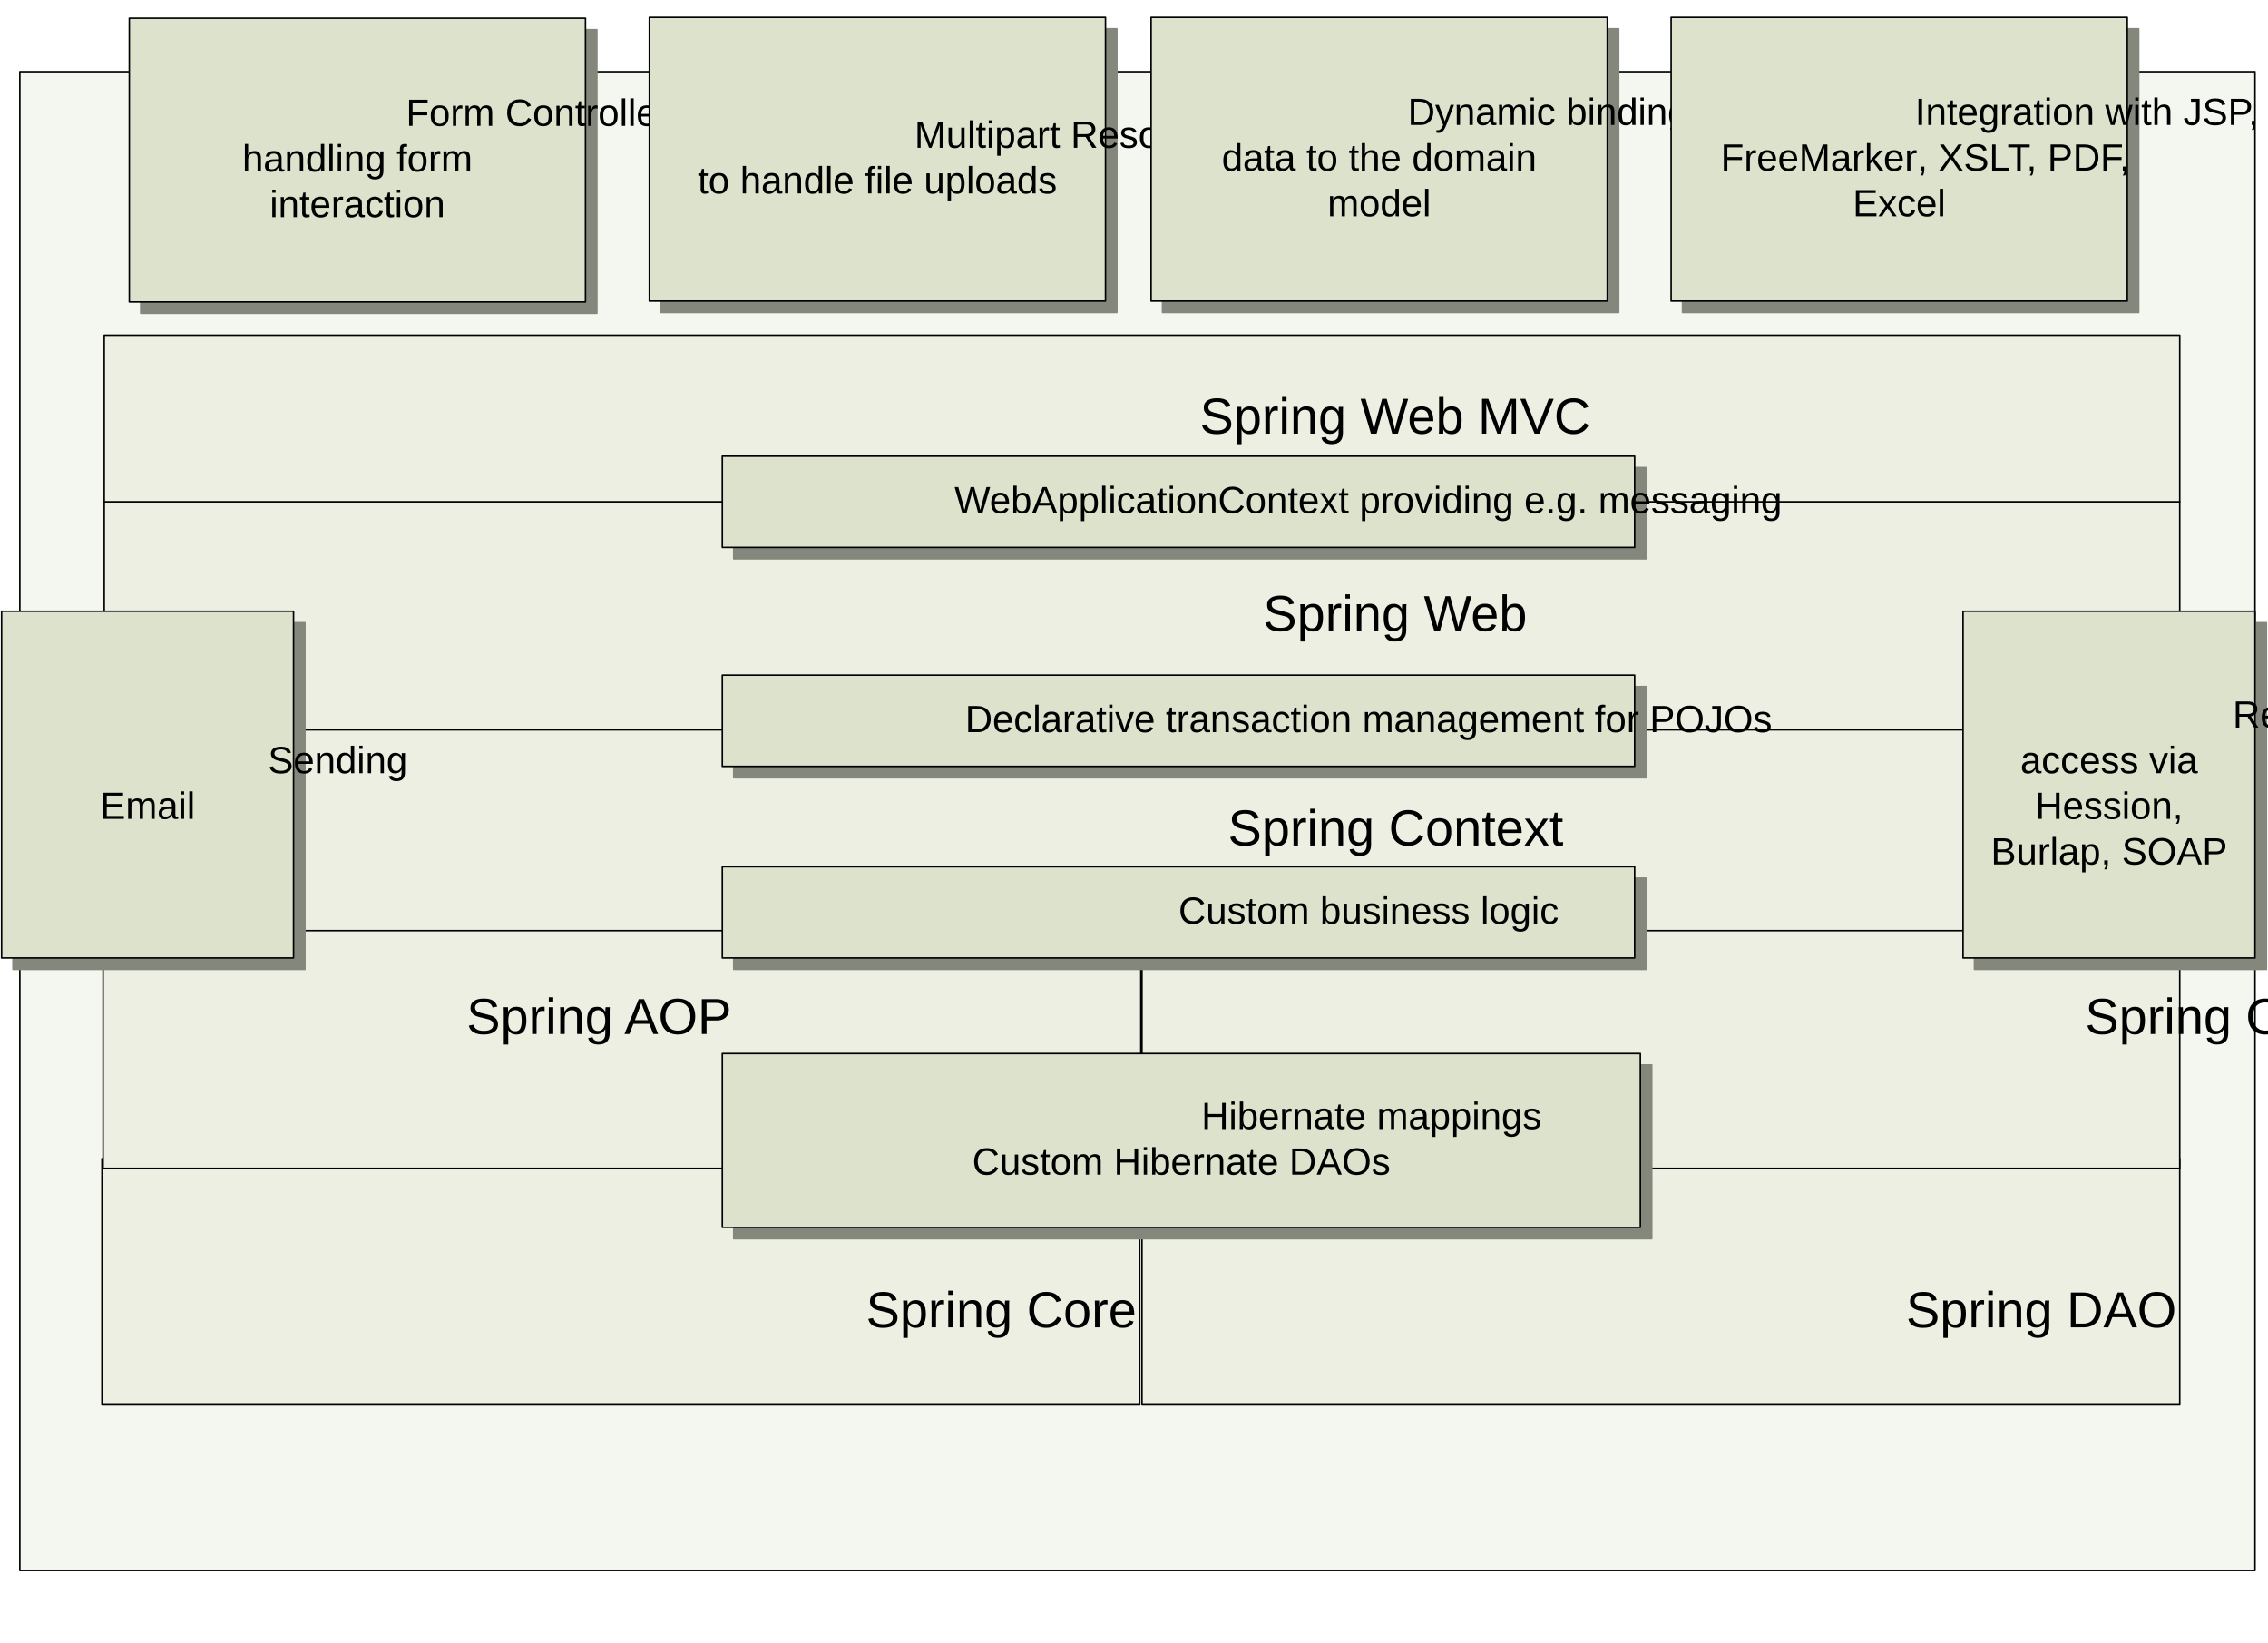
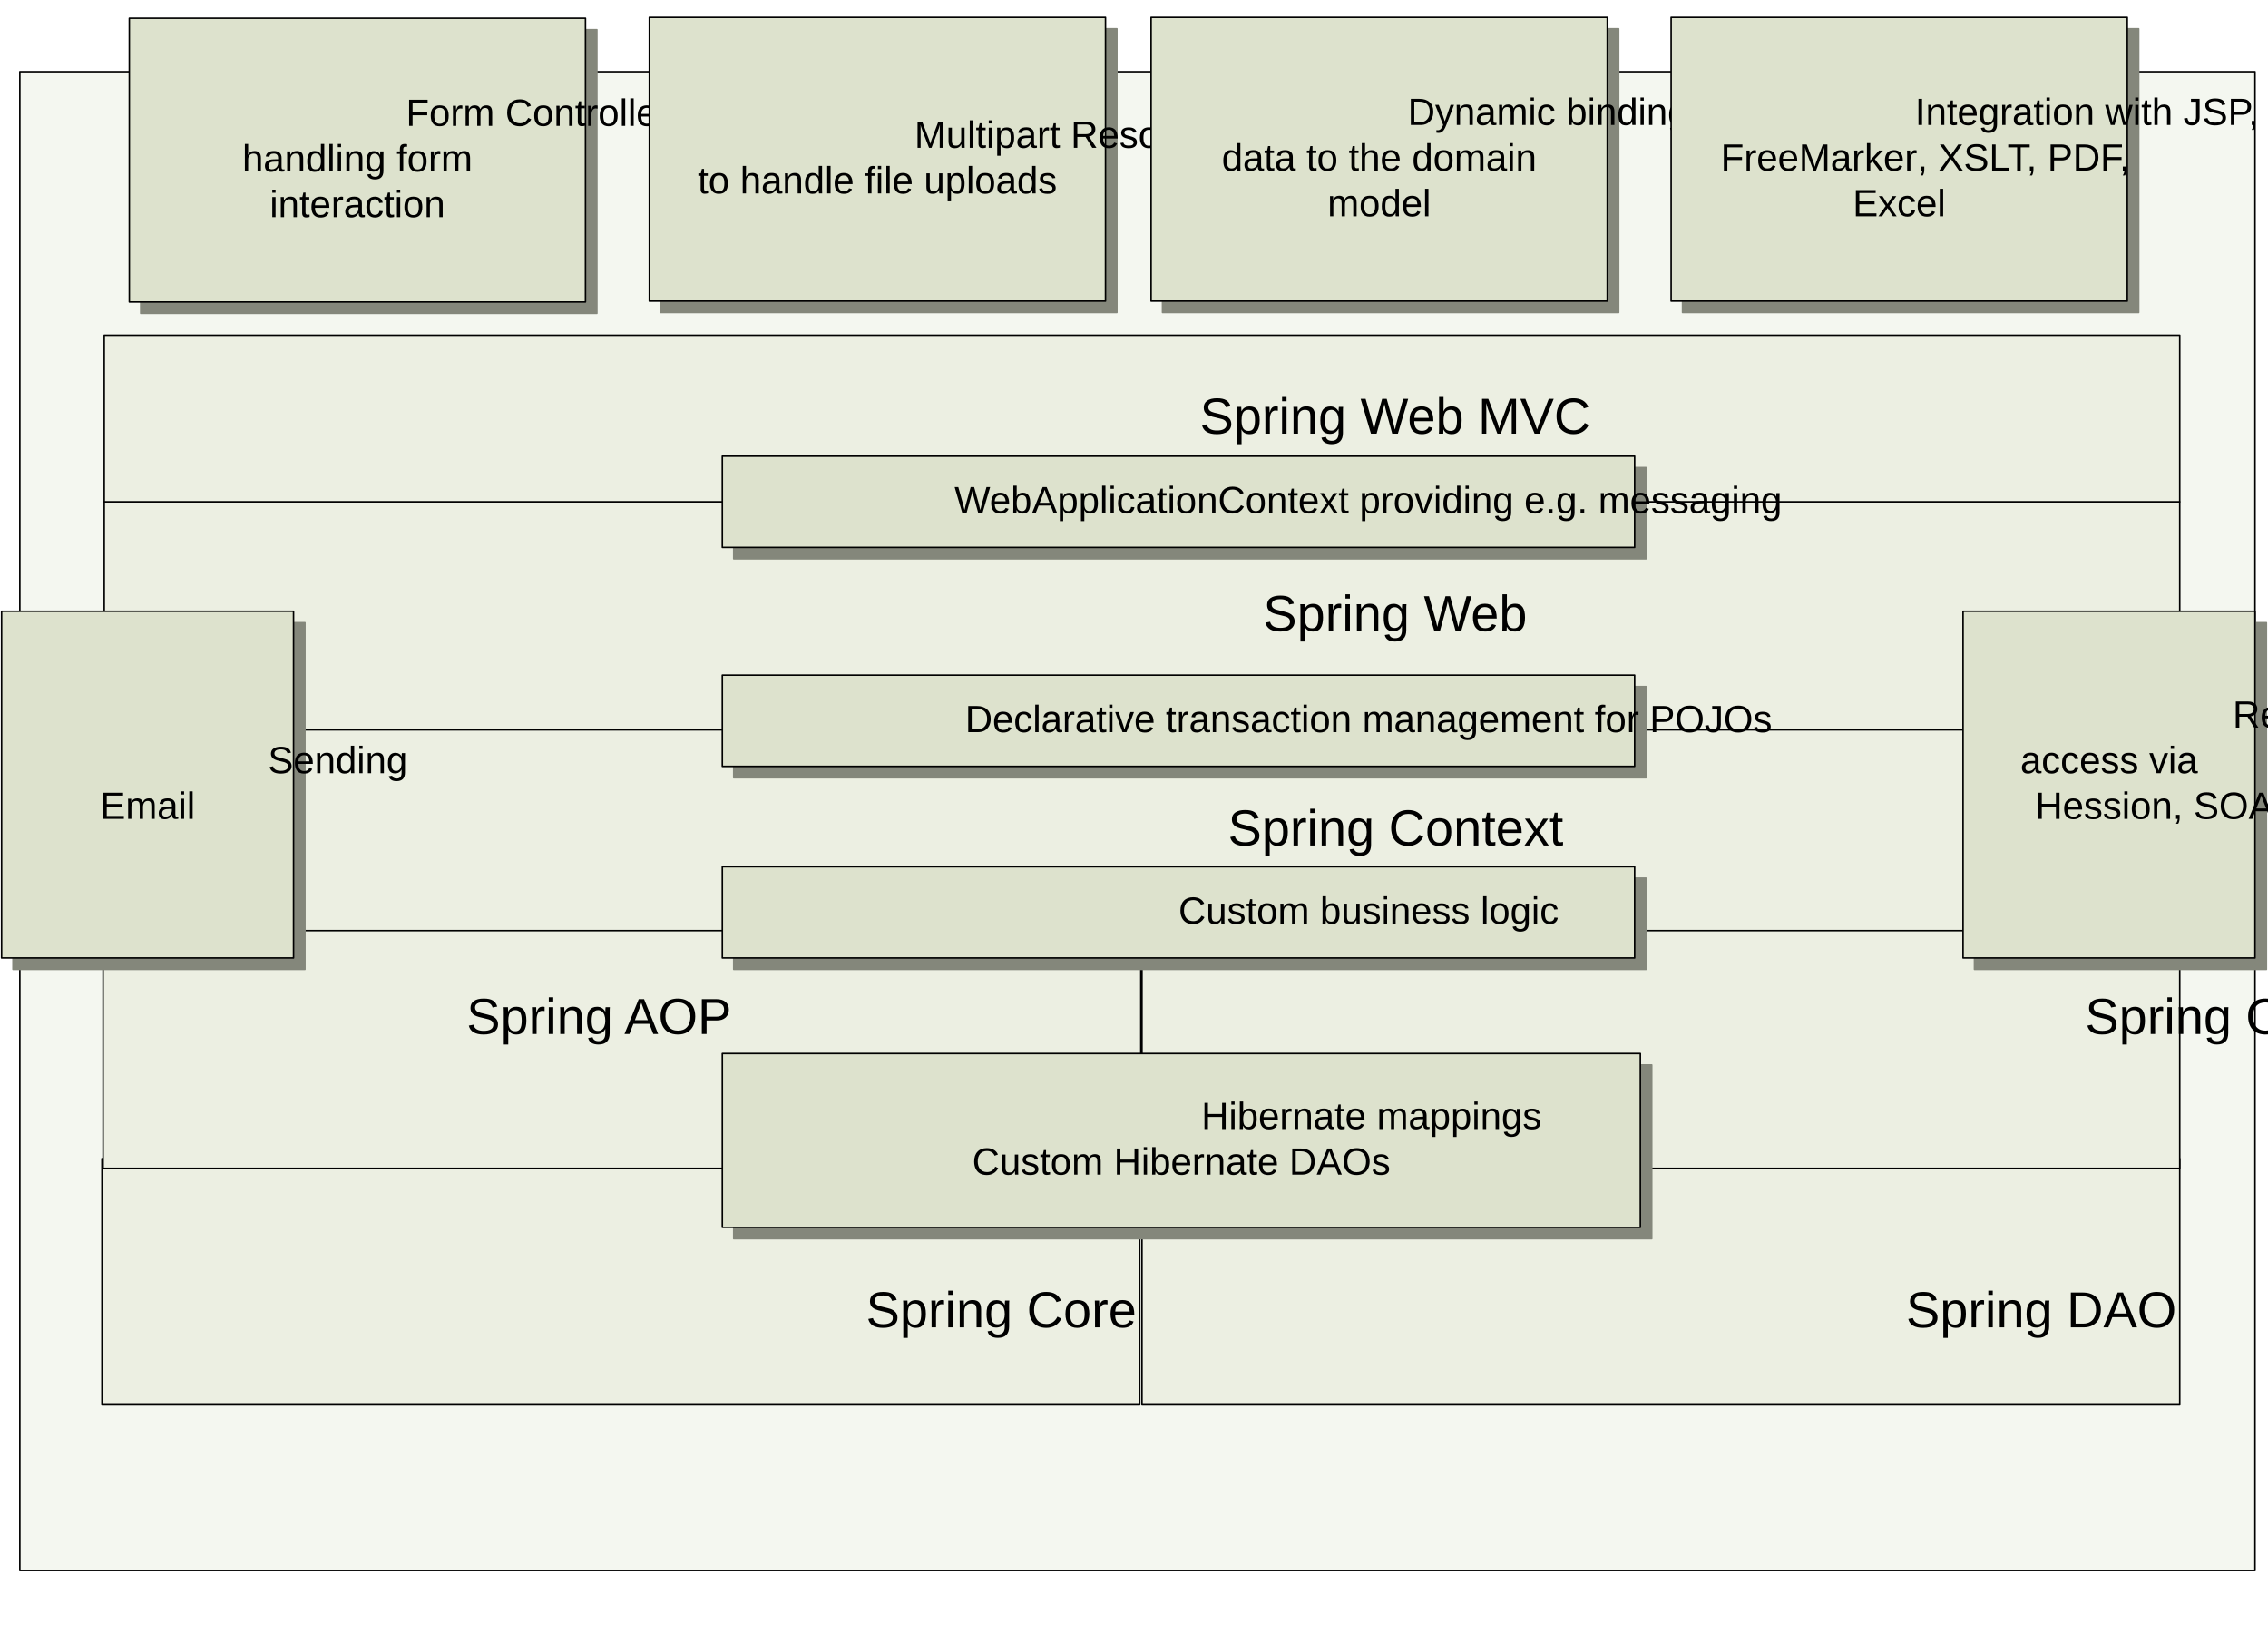
<svg xmlns="http://www.w3.org/2000/svg" xmlns:ns1="http://schemas.microsoft.com/visio/2003/SVGExtensions/" width="4.972in" height="3.6in" viewBox="0 0 357.96 259.199" xml:space="preserve" color-interpolation-filters="sRGB" class="st9">
  <ns1:documentProperties ns1:langID="1033" ns1:viewMarkup="false" />
  <style type="text/css">
	
		.st1 {fill:#f4f7f0;stroke:#000000;stroke-linecap:round;stroke-linejoin:round;stroke-width:0.24}
		.st2 {fill:#000000;font-family:Arial;font-size:0.667em}
		.st3 {fill:#ecefe2;stroke:#000000;stroke-linecap:round;stroke-linejoin:round;stroke-width:0.24}
		.st4 {visibility:visible}
		.st5 {fill:#84877b;stroke:#84877b;stroke-linecap:round;stroke-linejoin:round;stroke-width:0.24}
		.st6 {fill:#dde2cd;stroke:#000000;stroke-linecap:round;stroke-linejoin:round;stroke-width:0.24}
		.st7 {fill:#000000;font-family:Arial;font-size:0.5em}
		.st8 {font-size:1em}
		.st9 {fill:none;fill-rule:evenodd;font-size:12;overflow:visible;stroke-linecap:square;stroke-miterlimit:3}
	
	</style>
  <g ns1:mID="0" ns1:index="1" ns1:groupContext="foregroundPage">
    <ns1:pageProperties ns1:drawingScale="1" ns1:pageScale="1" ns1:drawingUnits="0" ns1:shadowOffsetX="9" ns1:shadowOffsetY="-9" />
    <g id="shape1-1" ns1:mID="1" ns1:groupContext="shape" transform="translate(3.12,-11.3134)">
      <ns1:userDefs>
        <ns1:ud ns1:nameU="visVersion" ns1:val="VT0(11):26" />
      </ns1:userDefs>
      <ns1:textBlock ns1:margins="rect(4,4,4,4)" />
      <ns1:textRect cx="176.4" cy="140.913" width="352.8" height="236.571" />
      <rect x="0" y="22.627" width="352.8" height="236.571" class="st1" />
      <text x="116.6" y="248.91" class="st2" ns1:langID="1033">
        <ns1:paragraph ns1:horizAlign="1" />
        <ns1:tabList />
        <ns1:newlineChar />
        <ns1:newlineChar />
        <ns1:newlineChar />
        <ns1:newlineChar />
        <ns1:newlineChar />
        <ns1:newlineChar />
        <ns1:newlineChar />
        <ns1:newlineChar />
        <ns1:newlineChar />
        <ns1:newlineChar />
        <ns1:newlineChar />
        <ns1:newlineChar />
        <ns1:newlineChar />
        <ns1:newlineChar />
        <ns1:newlineChar />
        <ns1:newlineChar />
        <ns1:newlineChar />
        <ns1:newlineChar />
        <ns1:newlineChar />
        <ns1:newlineChar />
        <ns1:newlineChar />
        <ns1:newlineChar />
        <ns1:newlineChar />
        <ns1:newlineChar />Servlet Container (Tomcat / Jetty)<ns1:newlineChar />
        <ns1:newlineChar />
      </text>
    </g>
    <g id="shape2-4" ns1:mID="2" ns1:groupContext="shape" transform="translate(16.08,-37.4777)">
      <ns1:userDefs>
        <ns1:ud ns1:nameU="visVersion" ns1:val="VT0(11):26" />
      </ns1:userDefs>
      <ns1:textBlock ns1:margins="rect(4,4,4,4)" />
      <ns1:textRect cx="81.9" cy="239.778" width="163.8" height="38.841" />
      <rect x="0" y="220.357" width="163.8" height="38.841" class="st3" />
      <text x="60.56" y="246.98" class="st2" ns1:langID="1033">
        <ns1:paragraph ns1:horizAlign="1" />
        <ns1:tabList />
        <ns1:newlineChar />Spring Core</text>
    </g>
    <g id="shape3-7" ns1:mID="3" ns1:groupContext="shape" transform="translate(180.24,-37.4777)">
      <ns1:userDefs>
        <ns1:ud ns1:nameU="visVersion" ns1:val="VT0(11):26" />
      </ns1:userDefs>
      <ns1:textBlock ns1:margins="rect(4,4,4,4)" />
      <ns1:textRect cx="81.9" cy="239.778" width="163.81" height="38.841" />
      <rect x="0" y="220.357" width="163.8" height="38.841" class="st3" />
      <text x="60.56" y="246.98" class="st2" ns1:langID="1033">
        <ns1:paragraph ns1:horizAlign="1" />
        <ns1:tabList />
        <ns1:newlineChar />Spring DAO</text>
    </g>
    <g id="shape4-10" ns1:mID="4" ns1:groupContext="shape" transform="translate(180.24,-74.7955)">
      <ns1:userDefs>
        <ns1:ud ns1:nameU="visVersion" ns1:val="VT0(11):26" />
      </ns1:userDefs>
      <ns1:textBlock ns1:margins="rect(4,4,4,4)" />
      <ns1:textRect cx="81.9" cy="240.395" width="163.8" height="37.607" />
      <rect x="0" y="221.591" width="163.8" height="37.607" class="st3" />
      <text x="11" y="238" class="st2" ns1:langID="1033">
        <ns1:paragraph ns1:horizAlign="1" />
        <ns1:tabList />                                            Spring ORM                          <ns1:newlineChar />
      </text>
    </g>
    <g id="shape5-13" ns1:mID="5" ns1:groupContext="shape" transform="translate(16.44,-143.999)">
      <ns1:userDefs>
        <ns1:ud ns1:nameU="visVersion" ns1:val="VT0(11):26" />
      </ns1:userDefs>
      <ns1:textBlock ns1:margins="rect(4,4,4,4)" />
      <ns1:textRect cx="163.8" cy="241.199" width="327.6" height="36" />
      <rect x="0" y="223.199" width="327.6" height="36" class="st3" />
      <text x="142.9" y="243.6" class="st2" ns1:langID="1033">
        <ns1:paragraph ns1:horizAlign="1" />
        <ns1:tabList />Spring Web</text>
    </g>
    <g id="shape7-16" ns1:mID="7" ns1:groupContext="shape" transform="translate(16.26,-74.7955)">
      <ns1:userDefs>
        <ns1:ud ns1:nameU="visVersion" ns1:val="VT0(11):26" />
      </ns1:userDefs>
      <ns1:textBlock ns1:margins="rect(4,4,4,4)" />
      <ns1:textRect cx="81.9" cy="240.395" width="163.8" height="37.607" />
      <rect x="0" y="221.591" width="163.8" height="37.607" class="st3" />
      <text x="4" y="238" class="st2" ns1:langID="1033">
        <ns1:paragraph />
        <ns1:tabList />      Spring AOP<ns1:newlineChar />
      </text>
    </g>
    <g id="shape9-19" ns1:mID="9" ns1:groupContext="shape" transform="translate(114,-65.4848)">
      <ns1:userDefs>
        <ns1:ud ns1:nameU="visVersion" ns1:val="VT0(11):26" />
      </ns1:userDefs>
      <ns1:textBlock ns1:margins="rect(4,4,4,4)" />
      <ns1:textRect cx="72.45" cy="245.484" width="144.91" height="27.429" />
      <g id="shadow9-20" ns1:groupContext="shadow" ns1:shadowOffsetX="1.8" ns1:shadowOffsetY="-1.8" ns1:shadowType="1" transform="matrix(1,0,0,1,1.8,1.8)" class="st4">
        <rect x="0" y="231.77" width="144.9" height="27.429" class="st5" />
      </g>
      <rect x="0" y="231.77" width="144.9" height="27.429" class="st6" />
      <text x="45.6" y="243.68" class="st7" ns1:langID="1033">
        <ns1:paragraph ns1:horizAlign="1" />
        <ns1:tabList />Hibernate mappings<ns1:newlineChar />
        <tspan x="39.44" dy="1.2em" class="st8">Custom Hibernate DAOs</tspan>
      </text>
    </g>
    <g id="shape10-25" ns1:mID="10" ns1:groupContext="shape" transform="translate(16.44,-179.999)">
      <ns1:userDefs>
        <ns1:ud ns1:nameU="visVersion" ns1:val="VT0(11):26" />
      </ns1:userDefs>
      <ns1:textBlock ns1:margins="rect(4,4,4,4)" />
      <ns1:textRect cx="163.8" cy="246.052" width="327.6" height="26.293" />
      <rect x="0" y="232.906" width="327.6" height="26.293" class="st3" />
      <text x="132.9" y="248.45" class="st2" ns1:langID="1033">
        <ns1:paragraph ns1:horizAlign="1" />
        <ns1:tabList />Spring Web MVC</text>
    </g>
    <g id="shape6-28" ns1:mID="6" ns1:groupContext="shape" transform="translate(20.4,-211.542)">
      <ns1:userDefs>
        <ns1:ud ns1:nameU="visVersion" ns1:val="VT0(11):26" />
      </ns1:userDefs>
      <ns1:textBlock ns1:margins="rect(4,4,4,4)" />
      <ns1:textRect cx="36" cy="236.81" width="72" height="44.777" />
      <g id="shadow6-29" ns1:groupContext="shadow" ns1:shadowOffsetX="1.8" ns1:shadowOffsetY="-1.8" ns1:shadowType="1" transform="matrix(1,0,0,1,1.8,1.8)" class="st4">
        <rect x="0" y="214.421" width="72" height="44.777" class="st5" />
      </g>
      <rect x="0" y="214.421" width="72" height="44.777" class="st6" />
      <text x="13.66" y="231.41" class="st7" ns1:langID="1033">
        <ns1:paragraph ns1:horizAlign="1" />
        <ns1:tabList />Form Controllers <tspan x="17.82" dy="1.2em" class="st8">handling form </tspan>
        <tspan x="22.16" dy="1.2em" class="st8">interaction</tspan>
      </text>
    </g>
    <g id="shape11-35" ns1:mID="11" ns1:groupContext="shape" transform="translate(102.48,-211.679)">
      <ns1:userDefs>
        <ns1:ud ns1:nameU="visVersion" ns1:val="VT0(11):26" />
      </ns1:userDefs>
      <ns1:textBlock ns1:margins="rect(4,4,4,4)" />
      <ns1:textRect cx="36" cy="236.81" width="72" height="44.777" />
      <g id="shadow11-36" ns1:groupContext="shadow" ns1:shadowOffsetX="1.8" ns1:shadowOffsetY="-1.8" ns1:shadowType="1" transform="matrix(1,0,0,1,1.8,1.8)" class="st4">
        <rect x="0" y="214.421" width="72" height="44.777" class="st5" />
      </g>
      <rect x="0" y="214.421" width="72" height="44.777" class="st6" />
      <text x="11.83" y="235.01" class="st7" ns1:langID="1033">
        <ns1:paragraph ns1:horizAlign="1" />
        <ns1:tabList />Multipart Resolver<ns1:newlineChar />
        <tspan x="7.65" dy="1.2em" class="st8">to handle file uploads</tspan>
      </text>
    </g>
    <g id="shape12-41" ns1:mID="12" ns1:groupContext="shape" transform="translate(181.68,-211.679)">
      <ns1:userDefs>
        <ns1:ud ns1:nameU="visVersion" ns1:val="VT0(11):26" />
      </ns1:userDefs>
      <ns1:textBlock ns1:margins="rect(4,4,4,4)" />
      <ns1:textRect cx="36" cy="236.81" width="72" height="44.777" />
      <g id="shadow12-42" ns1:groupContext="shadow" ns1:shadowOffsetX="1.8" ns1:shadowOffsetY="-1.8" ns1:shadowType="1" transform="matrix(1,0,0,1,1.8,1.8)" class="st4">
        <rect x="0" y="214.421" width="72" height="44.777" class="st5" />
      </g>
      <rect x="0" y="214.421" width="72" height="44.777" class="st6" />
      <text x="10.49" y="231.41" class="st7" ns1:langID="1033">
        <ns1:paragraph ns1:horizAlign="1" />
        <ns1:tabList />Dynamic binding of <tspan x="11.15" dy="1.2em" class="st8">data to the domain </tspan>
        <tspan x="27.83" dy="1.2em" class="st8">model</tspan>
      </text>
    </g>
    <g id="shape13-48" ns1:mID="13" ns1:groupContext="shape" transform="translate(263.76,-211.679)">
      <ns1:userDefs>
        <ns1:ud ns1:nameU="visVersion" ns1:val="VT0(11):26" />
      </ns1:userDefs>
      <ns1:textBlock ns1:margins="rect(4,4,4,4)" />
      <ns1:textRect cx="36" cy="236.81" width="72" height="44.777" />
      <g id="shadow13-49" ns1:groupContext="shadow" ns1:shadowOffsetX="1.8" ns1:shadowOffsetY="-1.8" ns1:shadowType="1" transform="matrix(1,0,0,1,1.8,1.8)" class="st4">
        <rect x="0" y="214.421" width="72" height="44.777" class="st5" />
      </g>
      <rect x="0" y="214.421" width="72" height="44.777" class="st6" />
      <text x="8.49" y="231.41" class="st7" ns1:langID="1033">
        <ns1:paragraph ns1:horizAlign="1" />
        <ns1:tabList />Integration with JSP, <tspan x="7.83" dy="1.2em" class="st8">FreeMarker</tspan>, XSLT, PDF, <tspan x="28.66" dy="1.2em" class="st8">Excel</tspan>
      </text>
    </g>
    <g id="shape15-55" ns1:mID="15" ns1:groupContext="shape" transform="translate(16.44,-112.319)">
      <ns1:userDefs>
        <ns1:ud ns1:nameU="visVersion" ns1:val="VT0(11):26" />
      </ns1:userDefs>
      <ns1:textBlock ns1:margins="rect(4,4,4,4)" />
      <ns1:textRect cx="163.8" cy="243.359" width="327.6" height="31.68" />
      <rect x="0" y="227.519" width="327.6" height="31.68" class="st3" />
      <text x="137.34" y="245.76" class="st2" ns1:langID="1033">
        <ns1:paragraph ns1:horizAlign="1" />
        <ns1:tabList />Spring Context</text>
    </g>
    <g id="shape8-58" ns1:mID="8" ns1:groupContext="shape" transform="translate(114,-138.239)">
      <ns1:userDefs>
        <ns1:ud ns1:nameU="visVersion" ns1:val="VT0(11):26" />
      </ns1:userDefs>
      <ns1:textBlock ns1:margins="rect(4,4,4,4)" />
      <ns1:textRect cx="72" cy="251.999" width="144" height="14.4" />
      <g id="shadow8-59" ns1:groupContext="shadow" ns1:shadowOffsetX="1.8" ns1:shadowOffsetY="-1.8" ns1:shadowType="1" transform="matrix(1,0,0,1,1.8,1.8)" class="st4">
        <rect x="0" y="244.799" width="144" height="14.4" class="st5" />
      </g>
      <rect x="0" y="244.799" width="144" height="14.4" class="st6" />
      <text x="8.31" y="253.8" class="st7" ns1:langID="1033">
        <ns1:paragraph ns1:horizAlign="1" />
        <ns1:tabList />Declarative transaction management for POJOs</text>
    </g>
    <g id="shape14-63" ns1:mID="14" ns1:groupContext="shape" transform="translate(114,-107.999)">
      <ns1:userDefs>
        <ns1:ud ns1:nameU="visVersion" ns1:val="VT0(11):26" />
      </ns1:userDefs>
      <ns1:textBlock ns1:margins="rect(4,4,4,4)" />
      <ns1:textRect cx="72" cy="251.999" width="144" height="14.4" />
      <g id="shadow14-64" ns1:groupContext="shadow" ns1:shadowOffsetX="1.8" ns1:shadowOffsetY="-1.8" ns1:shadowType="1" transform="matrix(1,0,0,1,1.8,1.8)" class="st4">
        <rect x="0" y="244.799" width="144" height="14.4" class="st5" />
      </g>
      <rect x="0" y="244.799" width="144" height="14.4" class="st6" />
      <text x="41.99" y="253.8" class="st7" ns1:langID="1033">
        <ns1:paragraph ns1:horizAlign="1" />
        <ns1:tabList />Custom business logic</text>
    </g>
    <g id="shape16-68" ns1:mID="16" ns1:groupContext="shape" transform="translate(0.24,-107.999)">
      <ns1:userDefs>
        <ns1:ud ns1:nameU="visVersion" ns1:val="VT0(11):26" />
      </ns1:userDefs>
      <ns1:textBlock ns1:margins="rect(4,4,4,4)" />
      <ns1:textRect cx="23.04" cy="231.839" width="46.08" height="54.72" />
      <g id="shadow16-69" ns1:groupContext="shadow" ns1:shadowOffsetX="1.8" ns1:shadowOffsetY="-1.8" ns1:shadowType="1" transform="matrix(1,0,0,1,1.8,1.8)" class="st4">
        <rect x="0" y="204.479" width="46.08" height="54.72" class="st5" />
      </g>
      <rect x="0" y="204.479" width="46.08" height="54.72" class="st6" />
      <text x="12.04" y="230.04" class="st7" ns1:langID="1033">
        <ns1:paragraph ns1:horizAlign="1" />
        <ns1:tabList />Sending <tspan x="15.55" dy="1.2em" class="st8">Email</tspan>
      </text>
    </g>
    <g id="shape17-74" ns1:mID="17" ns1:groupContext="shape" transform="translate(309.84,-107.999)">
      <ns1:userDefs>
        <ns1:ud ns1:nameU="visVersion" ns1:val="VT0(11):26" />
      </ns1:userDefs>
      <ns1:textBlock ns1:margins="rect(4,4,4,4)" />
      <ns1:textRect cx="23.04" cy="231.839" width="46.08" height="54.72" />
      <g id="shadow17-75" ns1:groupContext="shadow" ns1:shadowOffsetX="1.8" ns1:shadowOffsetY="-1.8" ns1:shadowType="1" transform="matrix(1,0,0,1,1.8,1.8)" class="st4">
        <rect x="0" y="204.479" width="46.08" height="54.72" class="st5" />
      </g>
      <rect x="0" y="204.479" width="46.08" height="54.72" class="st6" />
      <text x="12.55" y="222.84" class="st7" ns1:langID="1033">
        <ns1:paragraph ns1:horizAlign="1" />
        <ns1:tabList />Remote <tspan x="9.04" dy="1.2em" class="st8">access via<ns1:newlineChar />
        </tspan>
-         <tspan x="11.38" dy="1.2em" class="st8">Hession</tspan>, <tspan x="4.38" dy="1.2em" class="st8">Burlap</tspan>, SOAP</text>
+         <tspan x="11.38" dy="1.2em" class="st8">Hession</tspan>, SOAP</text>
    </g>
    <g id="shape18-82" ns1:mID="18" ns1:groupContext="shape" transform="translate(114,-172.799)">
      <ns1:userDefs>
        <ns1:ud ns1:nameU="visVersion" ns1:val="VT0(11):26" />
      </ns1:userDefs>
      <ns1:textBlock ns1:margins="rect(4,4,4,4)" />
      <ns1:textRect cx="72" cy="251.999" width="144" height="14.4" />
      <g id="shadow18-83" ns1:groupContext="shadow" ns1:shadowOffsetX="1.8" ns1:shadowOffsetY="-1.8" ns1:shadowType="1" transform="matrix(1,0,0,1,1.8,1.8)" class="st4">
        <rect x="0" y="244.799" width="144" height="14.4" class="st5" />
      </g>
      <rect x="0" y="244.799" width="144" height="14.4" class="st6" />
      <text x="6.63" y="253.8" class="st7" ns1:langID="1033">
        <ns1:paragraph ns1:horizAlign="1" />
        <ns1:tabList />WebApplicationContext providing e.g. messaging</text>
    </g>
  </g>
</svg>
